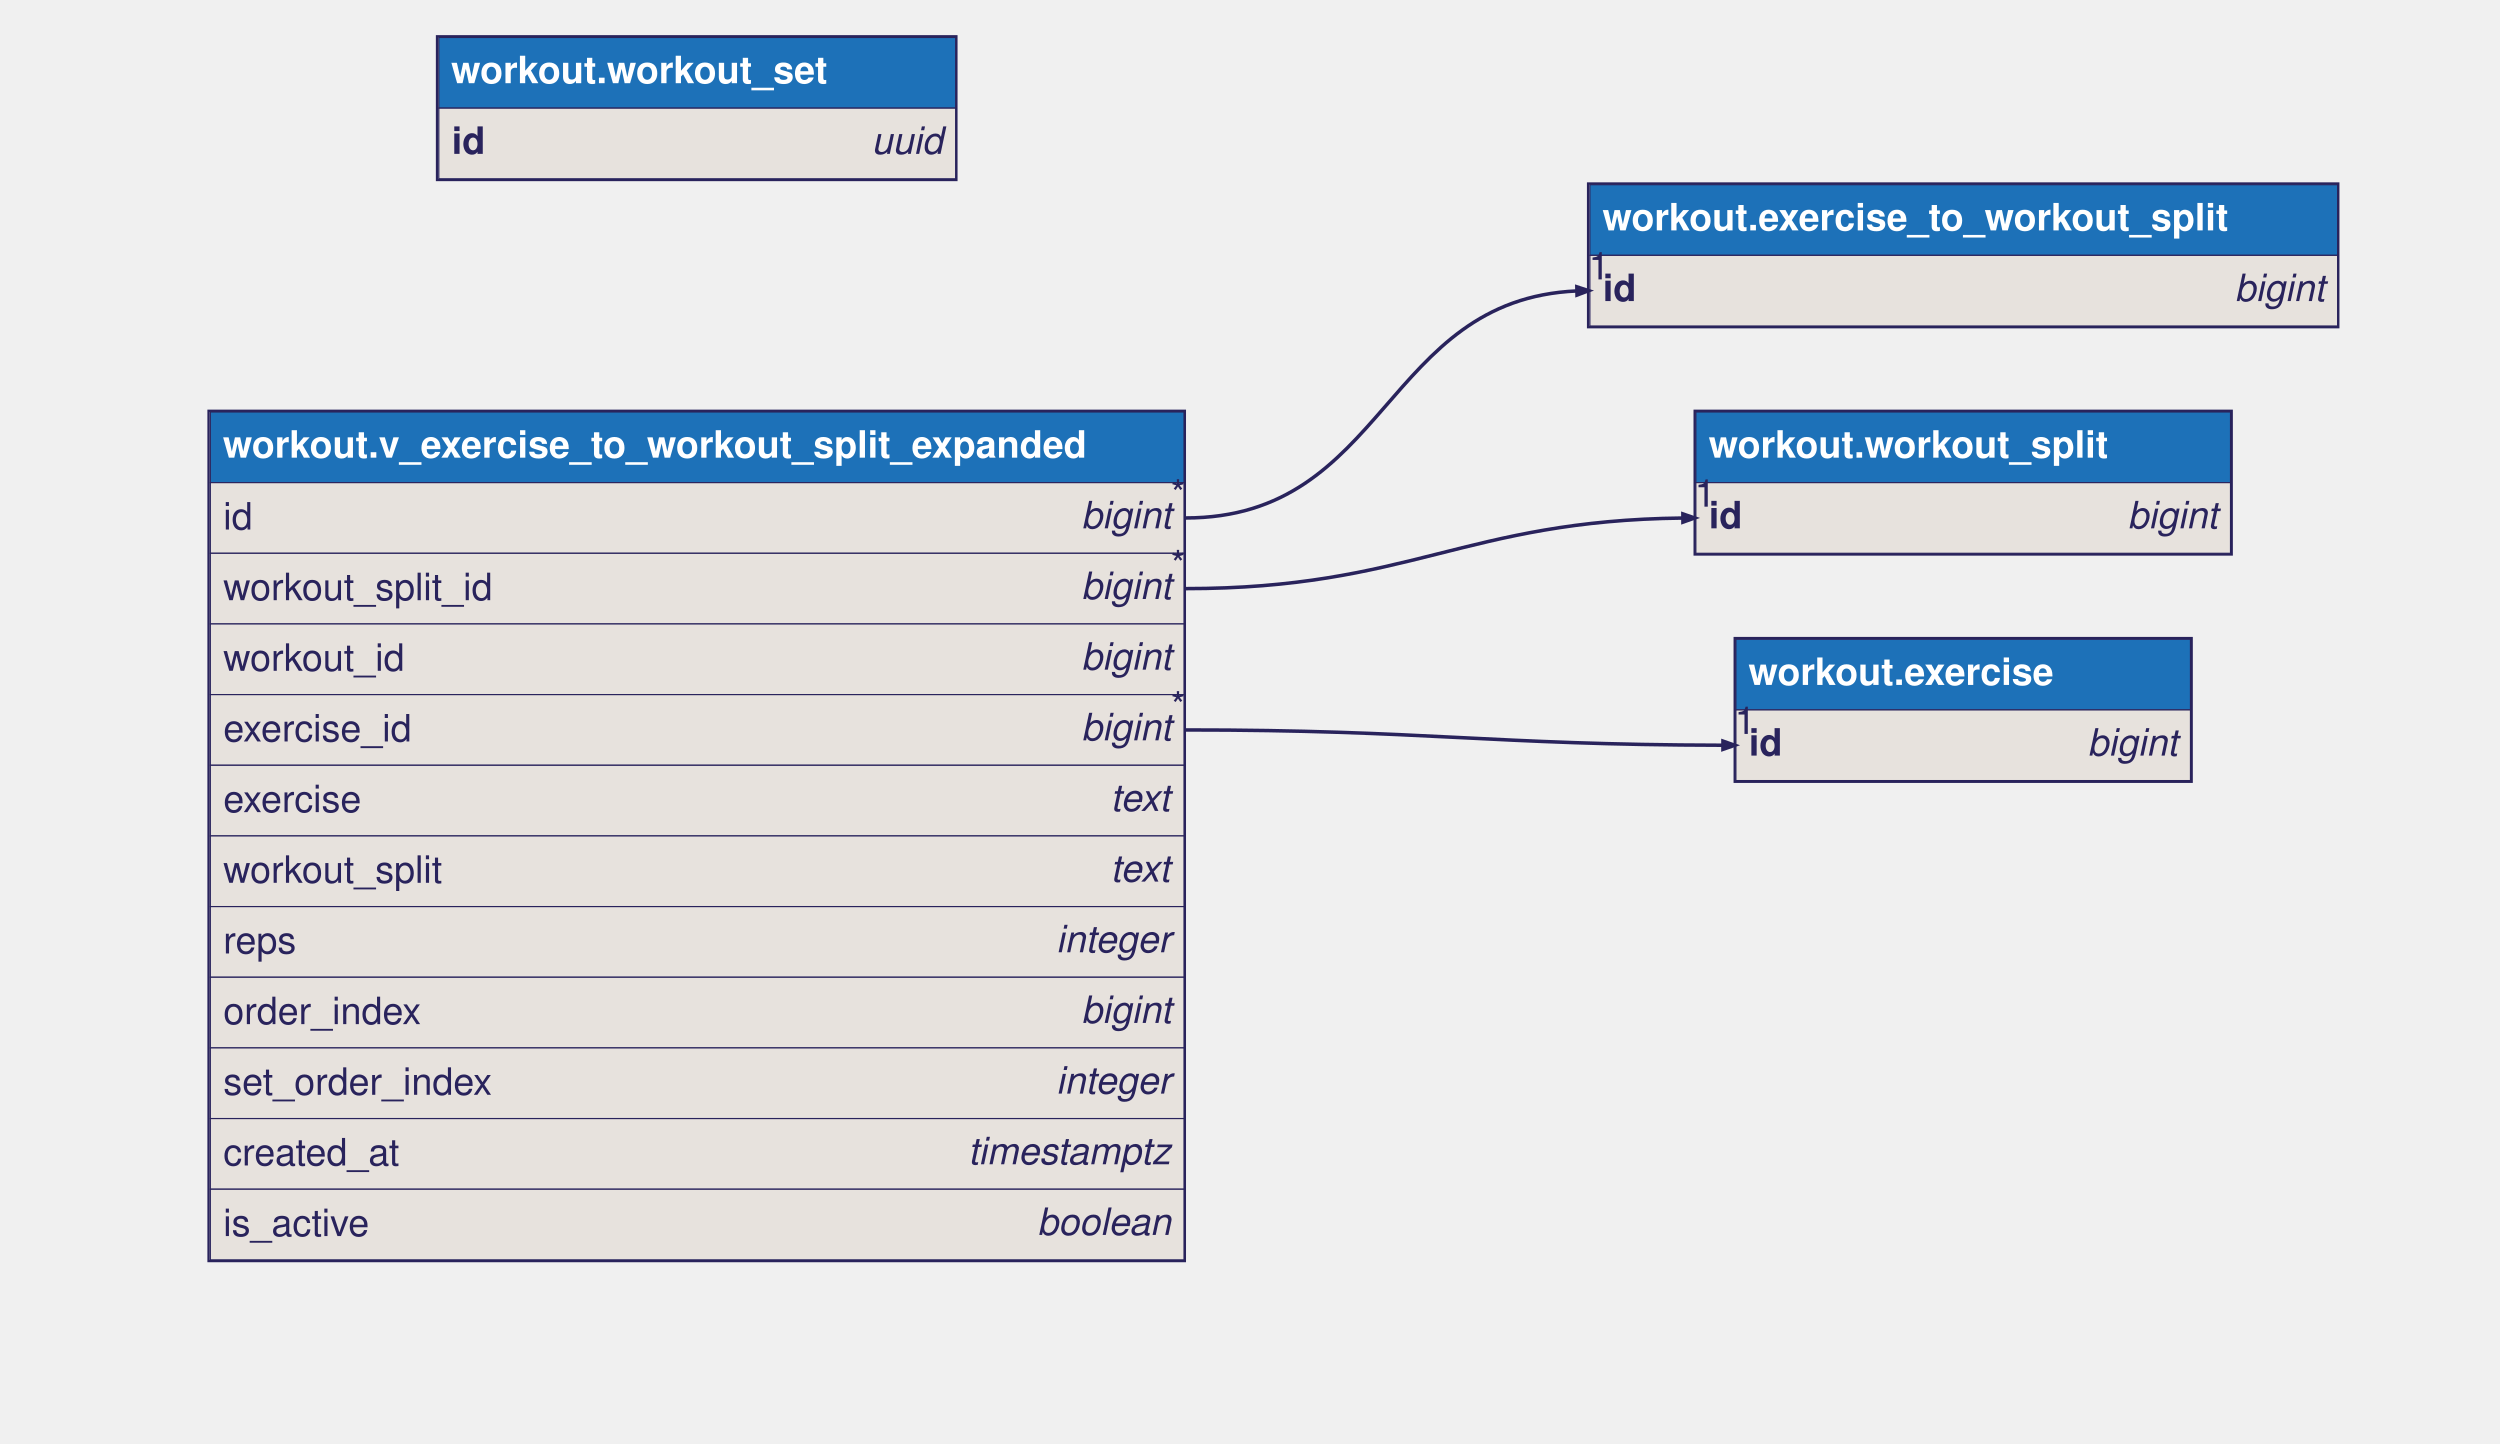
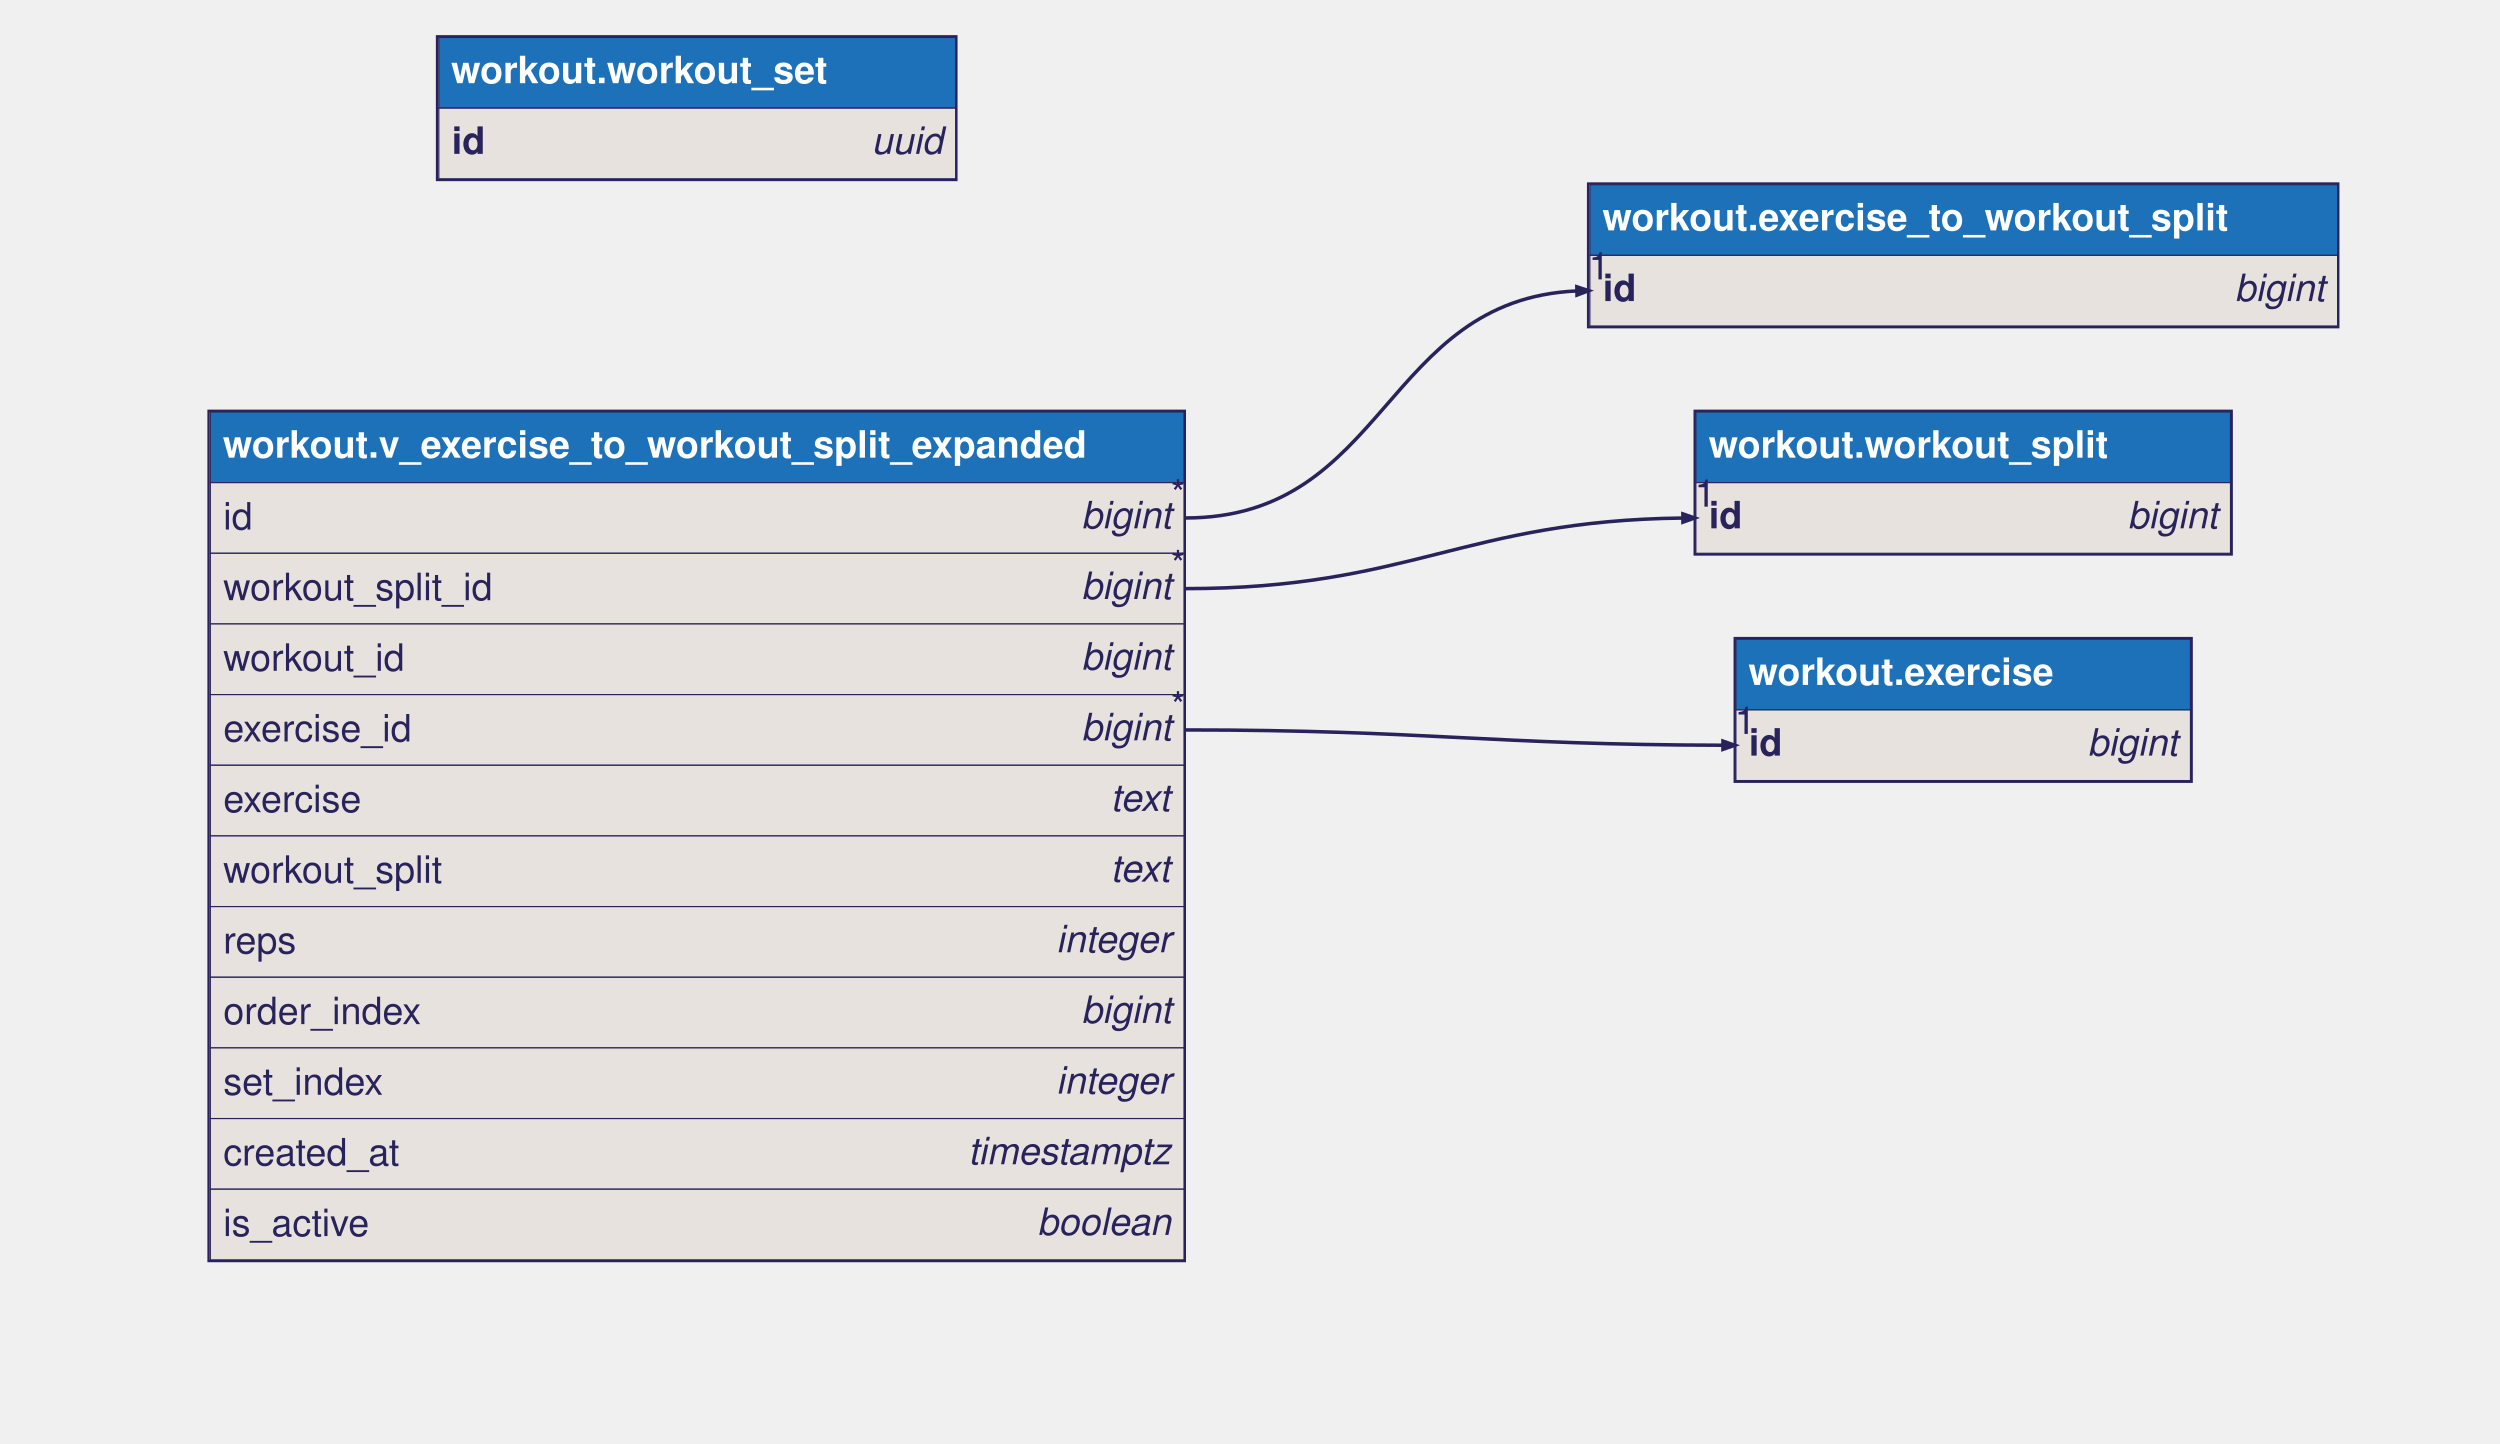
<svg xmlns="http://www.w3.org/2000/svg" xmlns:xlink="http://www.w3.org/1999/xlink" width="2123pt" height="1226pt" viewBox="0.00 0.00 2122.89 1225.63">
  <g id="graph0" class="graph" transform="scale(1 1) rotate(0) translate(4 1221.63)">
    <g id="workout.v_exercise_to_workout_split_expanded" class="node">
      <g id="a_workout.v_exercise_to_workout_split_expanded">
        <a xlink:title="workout.v_exercise_to_workout_split_expanded&#10;Security-invoker view">
          <ellipse fill="none" stroke="black" stroke-width="0" cx="587.61" cy="-511.95" rx="587.71" ry="511.89" />
          <polygon fill="#1d71b8" stroke="transparent" points="174.61,-811.95 174.61,-871.95 1001.61,-871.95 1001.61,-811.95 174.61,-811.95" />
          <polygon fill="none" stroke="#29235c" points="174.61,-811.95 174.61,-871.95 1001.61,-871.95 1001.61,-811.95 174.61,-811.95" />
          <text text-anchor="start" x="185.32" y="-833.15" font-family="Helvetica,sans-Serif" font-weight="bold" font-size="32.00" fill="#ffffff">       workout.v_exercise_to_workout_split_expanded       </text>
          <polygon fill="#e7e2dd" stroke="transparent" points="174.61,-751.95 174.61,-811.95 1001.61,-811.95 1001.61,-751.95 174.61,-751.95" />
          <polygon fill="none" stroke="#29235c" points="174.61,-751.95 174.61,-811.95 1001.61,-811.95 1001.61,-751.95 174.61,-751.95" />
          <text text-anchor="start" x="185.61" y="-772.15" font-family="Helvetica,sans-Serif" font-size="32.00" fill="#29235c">id    </text>
          <text text-anchor="start" x="914.14" y="-773.15" font-family="Helvetica,sans-Serif" font-style="italic" font-size="32.00" fill="#29235c">bigint</text>
          <polygon fill="#e7e2dd" stroke="transparent" points="174.61,-691.95 174.61,-751.95 1001.61,-751.95 1001.61,-691.95 174.61,-691.95" />
          <polygon fill="none" stroke="#29235c" points="174.61,-691.95 174.61,-751.95 1001.61,-751.95 1001.61,-691.95 174.61,-691.95" />
          <text text-anchor="start" x="185.61" y="-712.15" font-family="Helvetica,sans-Serif" font-size="32.00" fill="#29235c">workout_split_id    </text>
          <text text-anchor="start" x="914.14" y="-713.15" font-family="Helvetica,sans-Serif" font-style="italic" font-size="32.00" fill="#29235c">bigint</text>
          <polygon fill="#e7e2dd" stroke="transparent" points="174.61,-631.95 174.61,-691.95 1001.61,-691.95 1001.61,-631.95 174.61,-631.95" />
          <polygon fill="none" stroke="#29235c" points="174.61,-631.95 174.61,-691.95 1001.61,-691.95 1001.61,-631.95 174.61,-631.95" />
          <text text-anchor="start" x="185.61" y="-652.15" font-family="Helvetica,sans-Serif" font-size="32.00" fill="#29235c">workout_id    </text>
          <text text-anchor="start" x="914.14" y="-653.15" font-family="Helvetica,sans-Serif" font-style="italic" font-size="32.00" fill="#29235c">bigint</text>
          <polygon fill="#e7e2dd" stroke="transparent" points="174.61,-571.95 174.61,-631.95 1001.61,-631.95 1001.61,-571.95 174.61,-571.95" />
          <polygon fill="none" stroke="#29235c" points="174.61,-571.95 174.61,-631.95 1001.61,-631.95 1001.61,-571.95 174.61,-571.95" />
          <text text-anchor="start" x="185.61" y="-592.15" font-family="Helvetica,sans-Serif" font-size="32.00" fill="#29235c">exercise_id    </text>
          <text text-anchor="start" x="914.14" y="-593.15" font-family="Helvetica,sans-Serif" font-style="italic" font-size="32.00" fill="#29235c">bigint</text>
          <polygon fill="#e7e2dd" stroke="transparent" points="174.61,-511.95 174.61,-571.95 1001.61,-571.95 1001.61,-511.95 174.61,-511.95" />
          <polygon fill="none" stroke="#29235c" points="174.61,-511.95 174.61,-571.95 1001.61,-571.95 1001.61,-511.95 174.61,-511.95" />
          <text text-anchor="start" x="185.61" y="-532.15" font-family="Helvetica,sans-Serif" font-size="32.00" fill="#29235c">exercise    </text>
          <text text-anchor="start" x="939.03" y="-533.15" font-family="Helvetica,sans-Serif" font-style="italic" font-size="32.00" fill="#29235c">text</text>
          <polygon fill="#e7e2dd" stroke="transparent" points="174.61,-451.95 174.61,-511.95 1001.61,-511.95 1001.61,-451.95 174.61,-451.95" />
          <polygon fill="none" stroke="#29235c" points="174.61,-451.95 174.61,-511.95 1001.61,-511.95 1001.61,-451.95 174.61,-451.95" />
          <text text-anchor="start" x="185.61" y="-472.15" font-family="Helvetica,sans-Serif" font-size="32.00" fill="#29235c">workout_split    </text>
          <text text-anchor="start" x="939.03" y="-473.15" font-family="Helvetica,sans-Serif" font-style="italic" font-size="32.00" fill="#29235c">text</text>
          <polygon fill="#e7e2dd" stroke="transparent" points="174.61,-391.95 174.61,-451.95 1001.61,-451.95 1001.61,-391.95 174.61,-391.95" />
          <polygon fill="none" stroke="#29235c" points="174.61,-391.95 174.61,-451.95 1001.61,-451.95 1001.61,-391.95 174.61,-391.95" />
          <text text-anchor="start" x="185.61" y="-412.15" font-family="Helvetica,sans-Serif" font-size="32.00" fill="#29235c">reps    </text>
          <text text-anchor="start" x="892.8" y="-413.15" font-family="Helvetica,sans-Serif" font-style="italic" font-size="32.00" fill="#29235c">integer</text>
          <polygon fill="#e7e2dd" stroke="transparent" points="174.61,-331.95 174.61,-391.95 1001.61,-391.95 1001.61,-331.95 174.61,-331.95" />
          <polygon fill="none" stroke="#29235c" points="174.61,-331.95 174.61,-391.95 1001.61,-391.95 1001.61,-331.95 174.61,-331.95" />
          <text text-anchor="start" x="185.61" y="-352.15" font-family="Helvetica,sans-Serif" font-size="32.00" fill="#29235c">order_index    </text>
          <text text-anchor="start" x="914.14" y="-353.15" font-family="Helvetica,sans-Serif" font-style="italic" font-size="32.00" fill="#29235c">bigint</text>
          <polygon fill="#e7e2dd" stroke="transparent" points="174.61,-271.95 174.61,-331.95 1001.61,-331.95 1001.61,-271.95 174.61,-271.95" />
          <polygon fill="none" stroke="#29235c" points="174.61,-271.95 174.61,-331.95 1001.61,-331.95 1001.61,-271.95 174.61,-271.95" />
-           <text text-anchor="start" x="185.61" y="-292.15" font-family="Helvetica,sans-Serif" font-size="32.00" fill="#29235c">set_order_index    </text>
+           <text text-anchor="start" x="185.61" y="-292.15" font-family="Helvetica,sans-Serif" font-size="32.00" fill="#29235c">set_index    </text>
          <text text-anchor="start" x="892.8" y="-293.15" font-family="Helvetica,sans-Serif" font-style="italic" font-size="32.00" fill="#29235c">integer</text>
          <polygon fill="#e7e2dd" stroke="transparent" points="174.61,-211.95 174.61,-271.95 1001.61,-271.95 1001.61,-211.95 174.61,-211.95" />
          <polygon fill="none" stroke="#29235c" points="174.61,-211.95 174.61,-271.95 1001.61,-271.95 1001.61,-211.95 174.61,-211.95" />
          <text text-anchor="start" x="185.61" y="-232.15" font-family="Helvetica,sans-Serif" font-size="32.00" fill="#29235c">created_at    </text>
          <text text-anchor="start" x="818.15" y="-233.15" font-family="Helvetica,sans-Serif" font-style="italic" font-size="32.00" fill="#29235c">timestamptz</text>
          <polygon fill="#e7e2dd" stroke="transparent" points="174.61,-151.95 174.61,-211.95 1001.61,-211.95 1001.61,-151.95 174.61,-151.95" />
          <polygon fill="none" stroke="#29235c" points="174.61,-151.95 174.61,-211.95 1001.61,-211.95 1001.61,-151.95 174.61,-151.95" />
          <text text-anchor="start" x="185.61" y="-172.15" font-family="Helvetica,sans-Serif" font-size="32.00" fill="#29235c">is_active    </text>
          <text text-anchor="start" x="876.77" y="-173.15" font-family="Helvetica,sans-Serif" font-style="italic" font-size="32.00" fill="#29235c">boolean</text>
          <polygon fill="none" stroke="#29235c" stroke-width="2" points="173.11,-150.95 173.11,-872.95 1002.11,-872.95 1002.11,-150.95 173.11,-150.95" />
        </a>
      </g>
    </g>
    <g id="workout.exercise_to_workout_split" class="node">
      <ellipse fill="none" stroke="black" stroke-width="0" cx="1663.05" cy="-1004.95" rx="451.68" ry="87.86" />
      <polygon fill="#1d71b8" stroke="transparent" points="1346.05,-1004.95 1346.05,-1064.95 1981.05,-1064.95 1981.05,-1004.95 1346.05,-1004.95" />
      <polygon fill="none" stroke="#29235c" points="1346.05,-1004.95 1346.05,-1064.95 1981.05,-1064.95 1981.05,-1004.95 1346.05,-1004.95" />
      <text text-anchor="start" x="1356.82" y="-1026.15" font-family="Helvetica,sans-Serif" font-weight="bold" font-size="32.00" fill="#ffffff">       workout.exercise_to_workout_split       </text>
      <polygon fill="#e7e2dd" stroke="transparent" points="1346.05,-944.95 1346.05,-1004.95 1981.05,-1004.95 1981.05,-944.95 1346.05,-944.95" />
      <polygon fill="none" stroke="#29235c" points="1346.05,-944.95 1346.05,-1004.95 1981.05,-1004.95 1981.05,-944.95 1346.05,-944.95" />
      <text text-anchor="start" x="1357.05" y="-966.15" font-family="Helvetica,sans-Serif" font-weight="bold" font-size="32.00" fill="#29235c">id</text>
      <text text-anchor="start" x="1381.94" y="-966.15" font-family="Helvetica,sans-Serif" font-size="32.00" fill="#29235c">    </text>
      <text text-anchor="start" x="1893.59" y="-966.15" font-family="Helvetica,sans-Serif" font-style="italic" font-size="32.00" fill="#29235c">bigint</text>
      <polygon fill="none" stroke="#29235c" stroke-width="2" points="1344.55,-943.95 1344.55,-1065.95 1981.55,-1065.95 1981.55,-943.95 1344.55,-943.95" />
    </g>
    <g id="edge2" class="edge">
      <path fill="none" stroke="#29235c" stroke-width="3" d="M1002.61,-781.95C1173.9,-781.95 1170.55,-967.48 1335.02,-974.73" />
      <polygon fill="#29235c" stroke="#29235c" stroke-width="3" points="1334.98,-978.23 1345.05,-974.95 1335.13,-971.23 1334.98,-978.23" />
      <text text-anchor="middle" x="1353.95" y="-984.55" font-family="Helvetica,sans-Serif" font-size="32.00" fill="#29235c">1</text>
      <text text-anchor="middle" x="996.38" y="-791.55" font-family="Helvetica,sans-Serif" font-size="32.00" fill="#29235c">*</text>
    </g>
    <g id="workout.workout_split" class="node">
      <ellipse fill="none" stroke="black" stroke-width="0" cx="1663.05" cy="-811.95" rx="323.71" ry="87.86" />
      <polygon fill="#1d71b8" stroke="transparent" points="1436.05,-811.95 1436.05,-871.95 1890.05,-871.95 1890.05,-811.95 1436.05,-811.95" />
      <polygon fill="none" stroke="#29235c" points="1436.05,-811.95 1436.05,-871.95 1890.05,-871.95 1890.05,-811.95 1436.05,-811.95" />
      <text text-anchor="start" x="1447.01" y="-833.15" font-family="Helvetica,sans-Serif" font-weight="bold" font-size="32.00" fill="#ffffff">       workout.workout_split       </text>
      <polygon fill="#e7e2dd" stroke="transparent" points="1436.05,-751.95 1436.05,-811.95 1890.05,-811.95 1890.05,-751.95 1436.05,-751.95" />
      <polygon fill="none" stroke="#29235c" points="1436.05,-751.95 1436.05,-811.95 1890.05,-811.95 1890.05,-751.95 1436.05,-751.95" />
      <text text-anchor="start" x="1447.05" y="-773.15" font-family="Helvetica,sans-Serif" font-weight="bold" font-size="32.00" fill="#29235c">id</text>
      <text text-anchor="start" x="1471.94" y="-773.15" font-family="Helvetica,sans-Serif" font-size="32.00" fill="#29235c">    </text>
      <text text-anchor="start" x="1802.59" y="-773.15" font-family="Helvetica,sans-Serif" font-style="italic" font-size="32.00" fill="#29235c">bigint</text>
      <polygon fill="none" stroke="#29235c" stroke-width="2" points="1435.05,-750.95 1435.05,-872.95 1891.05,-872.95 1891.05,-750.95 1435.05,-750.95" />
    </g>
    <g id="edge4" class="edge">
      <path fill="none" stroke="#29235c" stroke-width="3" d="M1002.61,-721.95C1193.23,-721.95 1239.41,-779.85 1424.96,-781.89" />
      <polygon fill="#29235c" stroke="#29235c" stroke-width="3" points="1425.03,-785.39 1435.05,-781.95 1425.07,-778.39 1425.03,-785.39" />
      <text text-anchor="middle" x="1443.95" y="-791.55" font-family="Helvetica,sans-Serif" font-size="32.00" fill="#29235c">1</text>
      <text text-anchor="middle" x="996.38" y="-731.55" font-family="Helvetica,sans-Serif" font-size="32.00" fill="#29235c">*</text>
    </g>
    <g id="workout.exercise" class="node">
      <ellipse fill="none" stroke="black" stroke-width="0" cx="1663.05" cy="-618.95" rx="275.54" ry="87.86" />
      <polygon fill="#1d71b8" stroke="transparent" points="1470.05,-618.95 1470.05,-678.95 1856.05,-678.95 1856.05,-618.95 1470.05,-618.95" />
      <polygon fill="none" stroke="#29235c" points="1470.05,-618.95 1470.05,-678.95 1856.05,-678.95 1856.05,-618.95 1470.05,-618.95" />
      <text text-anchor="start" x="1480.79" y="-640.15" font-family="Helvetica,sans-Serif" font-weight="bold" font-size="32.00" fill="#ffffff">       workout.exercise       </text>
      <polygon fill="#e7e2dd" stroke="transparent" points="1470.05,-558.95 1470.05,-618.95 1856.05,-618.95 1856.05,-558.95 1470.05,-558.95" />
      <polygon fill="none" stroke="#29235c" points="1470.05,-558.95 1470.05,-618.95 1856.05,-618.95 1856.05,-558.95 1470.05,-558.95" />
      <text text-anchor="start" x="1481.05" y="-580.15" font-family="Helvetica,sans-Serif" font-weight="bold" font-size="32.00" fill="#29235c">id</text>
      <text text-anchor="start" x="1505.94" y="-580.15" font-family="Helvetica,sans-Serif" font-size="32.00" fill="#29235c">    </text>
      <text text-anchor="start" x="1768.59" y="-580.15" font-family="Helvetica,sans-Serif" font-style="italic" font-size="32.00" fill="#29235c">bigint</text>
      <polygon fill="none" stroke="#29235c" stroke-width="2" points="1469.05,-557.95 1469.05,-679.95 1857.05,-679.95 1857.05,-557.95 1469.05,-557.95" />
    </g>
    <g id="edge6" class="edge">
      <path fill="none" stroke="#29235c" stroke-width="3" d="M1002.61,-601.95C1206.55,-601.95 1259.9,-589.37 1458.85,-588.96" />
      <polygon fill="#29235c" stroke="#29235c" stroke-width="3" points="1459.06,-592.46 1469.05,-588.95 1459.05,-585.46 1459.06,-592.46" />
      <text text-anchor="middle" x="1477.95" y="-598.55" font-family="Helvetica,sans-Serif" font-size="32.00" fill="#29235c">1</text>
      <text text-anchor="middle" x="996.38" y="-611.55" font-family="Helvetica,sans-Serif" font-size="32.00" fill="#29235c">*</text>
    </g>
    <g id="workout.workout_set" class="node">
      <ellipse fill="none" stroke="black" stroke-width="0" cx="587.61" cy="-1129.95" rx="313.5" ry="87.86" />
      <polygon fill="#1d71b8" stroke="transparent" points="368.61,-1129.95 368.61,-1189.95 807.61,-1189.95 807.61,-1129.95 368.61,-1129.95" />
      <polygon fill="none" stroke="#29235c" points="368.61,-1129.95 368.61,-1189.95 807.61,-1189.95 807.61,-1129.95 368.61,-1129.95" />
      <text text-anchor="start" x="379.16" y="-1151.15" font-family="Helvetica,sans-Serif" font-weight="bold" font-size="32.00" fill="#ffffff">       workout.workout_set       </text>
      <polygon fill="#e7e2dd" stroke="transparent" points="368.61,-1069.95 368.61,-1129.95 807.61,-1129.95 807.61,-1069.95 368.61,-1069.95" />
      <polygon fill="none" stroke="#29235c" points="368.61,-1069.95 368.61,-1129.95 807.61,-1129.95 807.61,-1069.95 368.61,-1069.95" />
      <text text-anchor="start" x="379.61" y="-1091.15" font-family="Helvetica,sans-Serif" font-weight="bold" font-size="32.00" fill="#29235c">id</text>
      <text text-anchor="start" x="404.5" y="-1091.15" font-family="Helvetica,sans-Serif" font-size="32.00" fill="#29235c">    </text>
      <text text-anchor="start" x="736.14" y="-1091.15" font-family="Helvetica,sans-Serif" font-style="italic" font-size="32.00" fill="#29235c">uuid</text>
      <polygon fill="none" stroke="#29235c" stroke-width="2" points="367.11,-1068.95 367.11,-1190.95 808.11,-1190.95 808.11,-1068.95 367.11,-1068.95" />
    </g>
  </g>
</svg>
